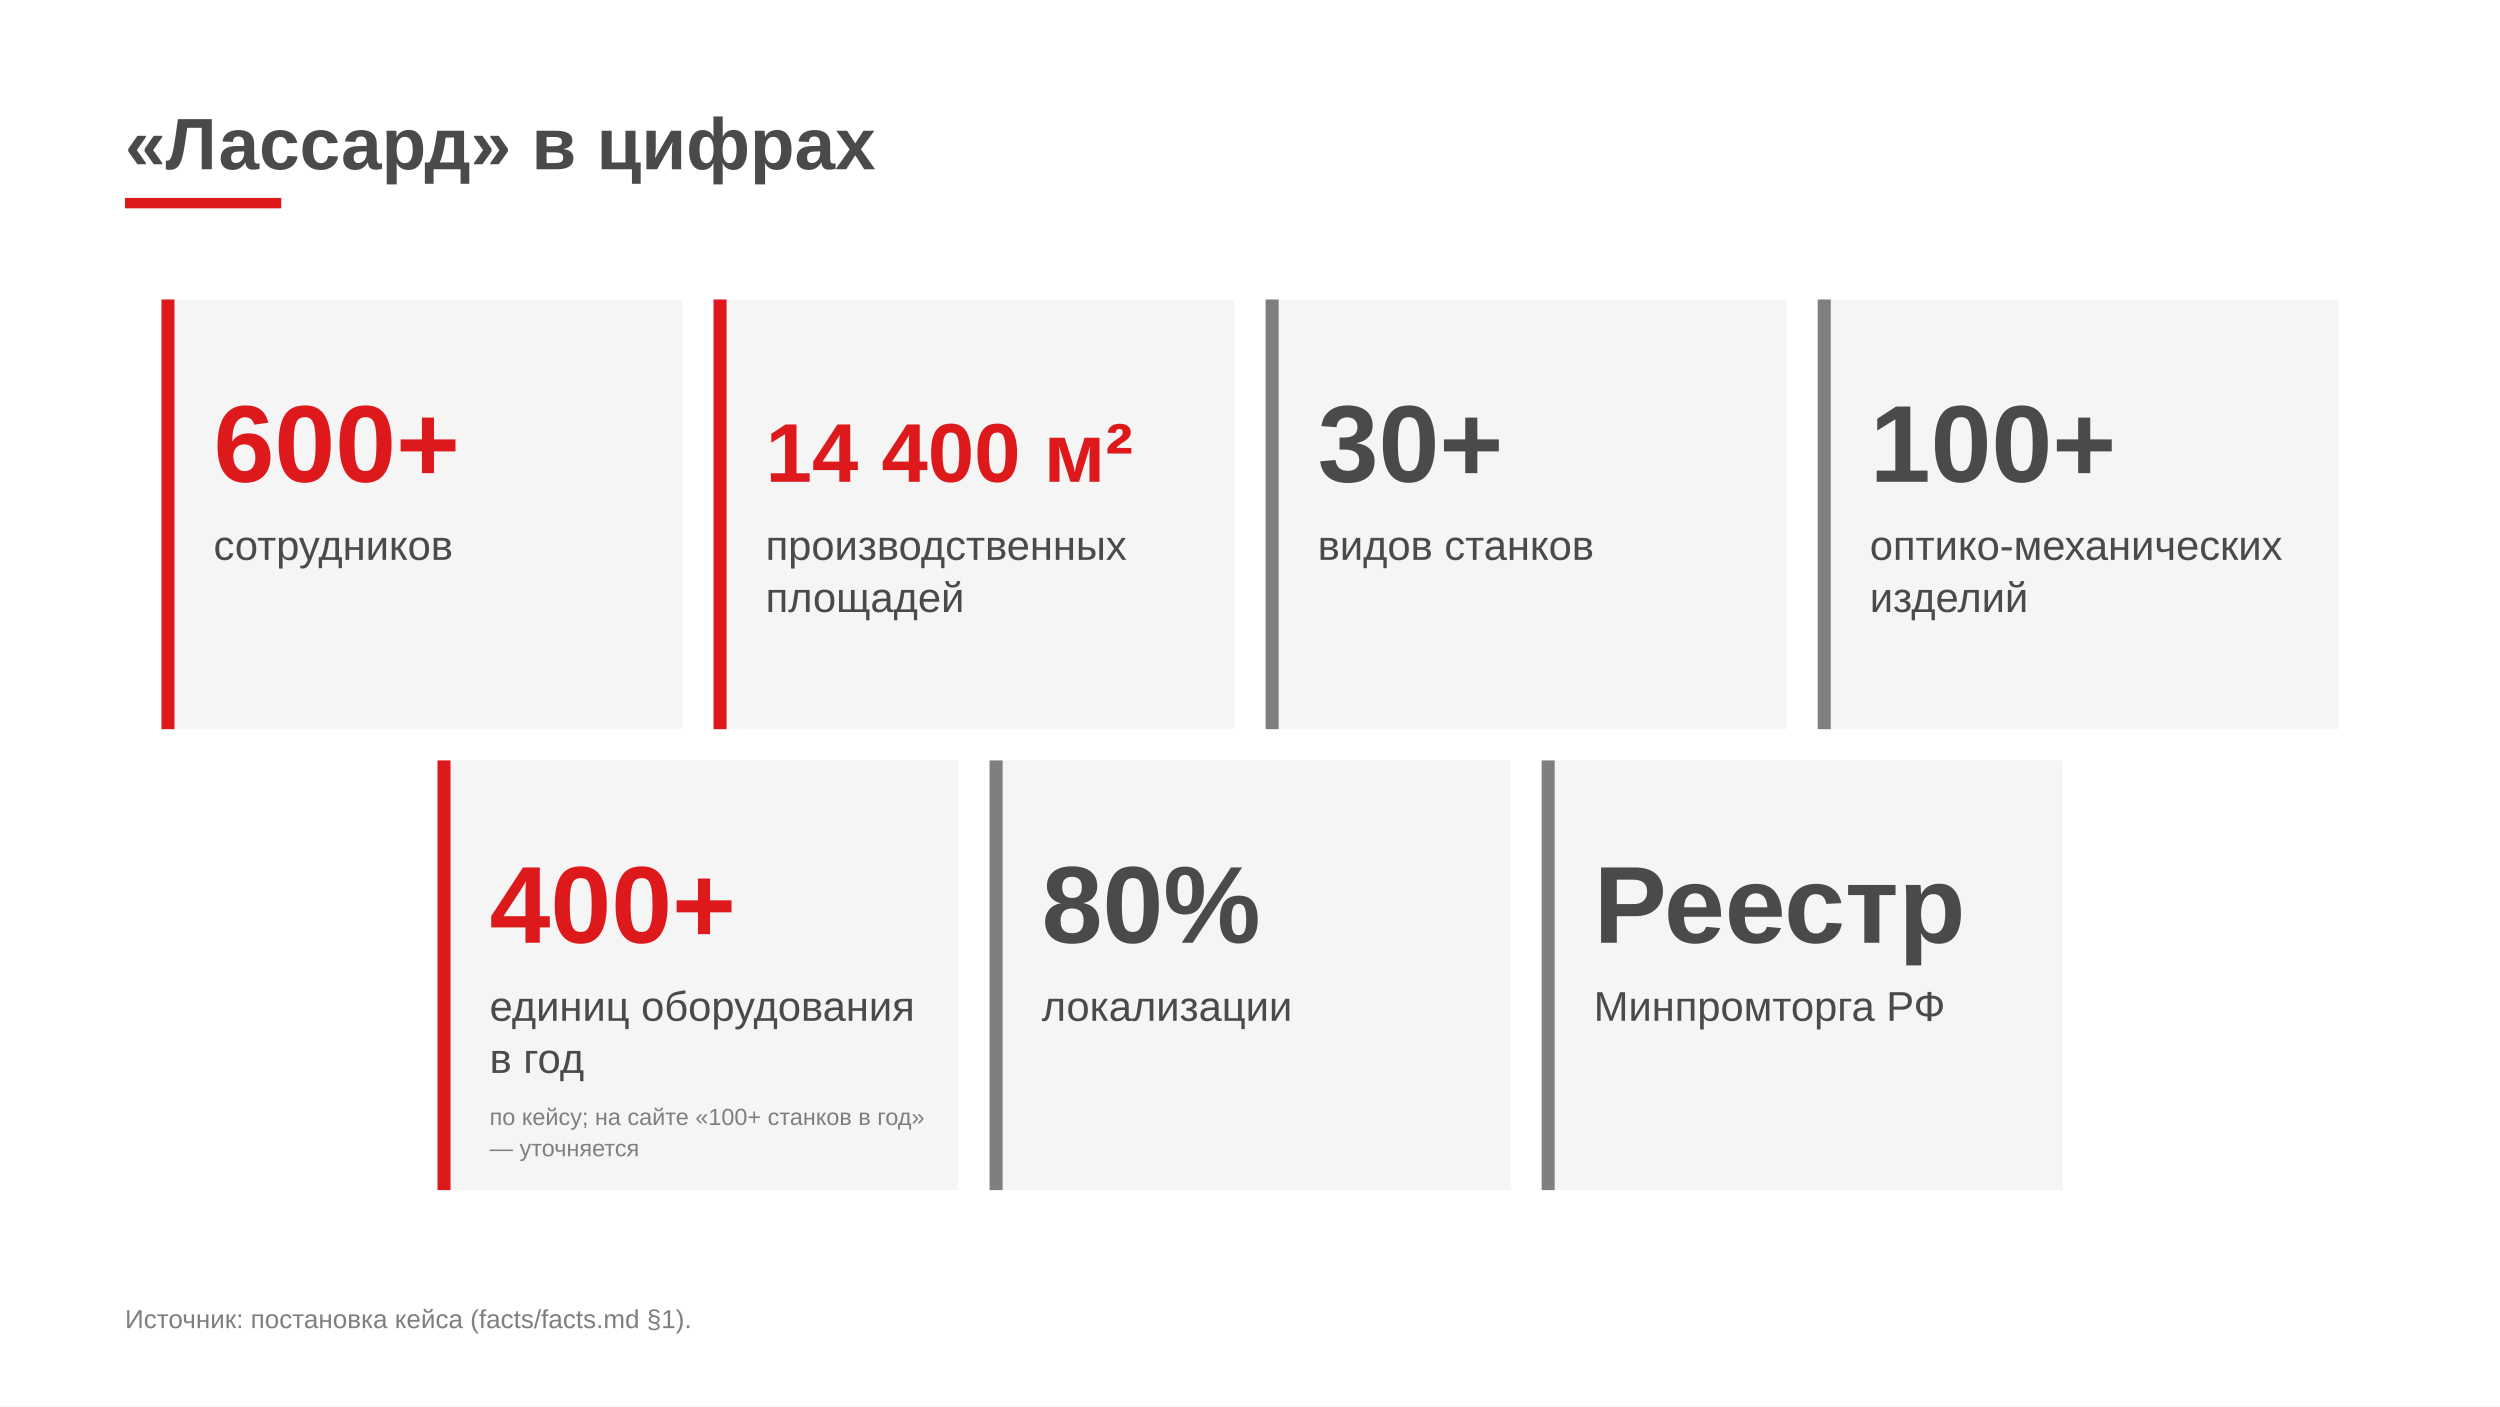
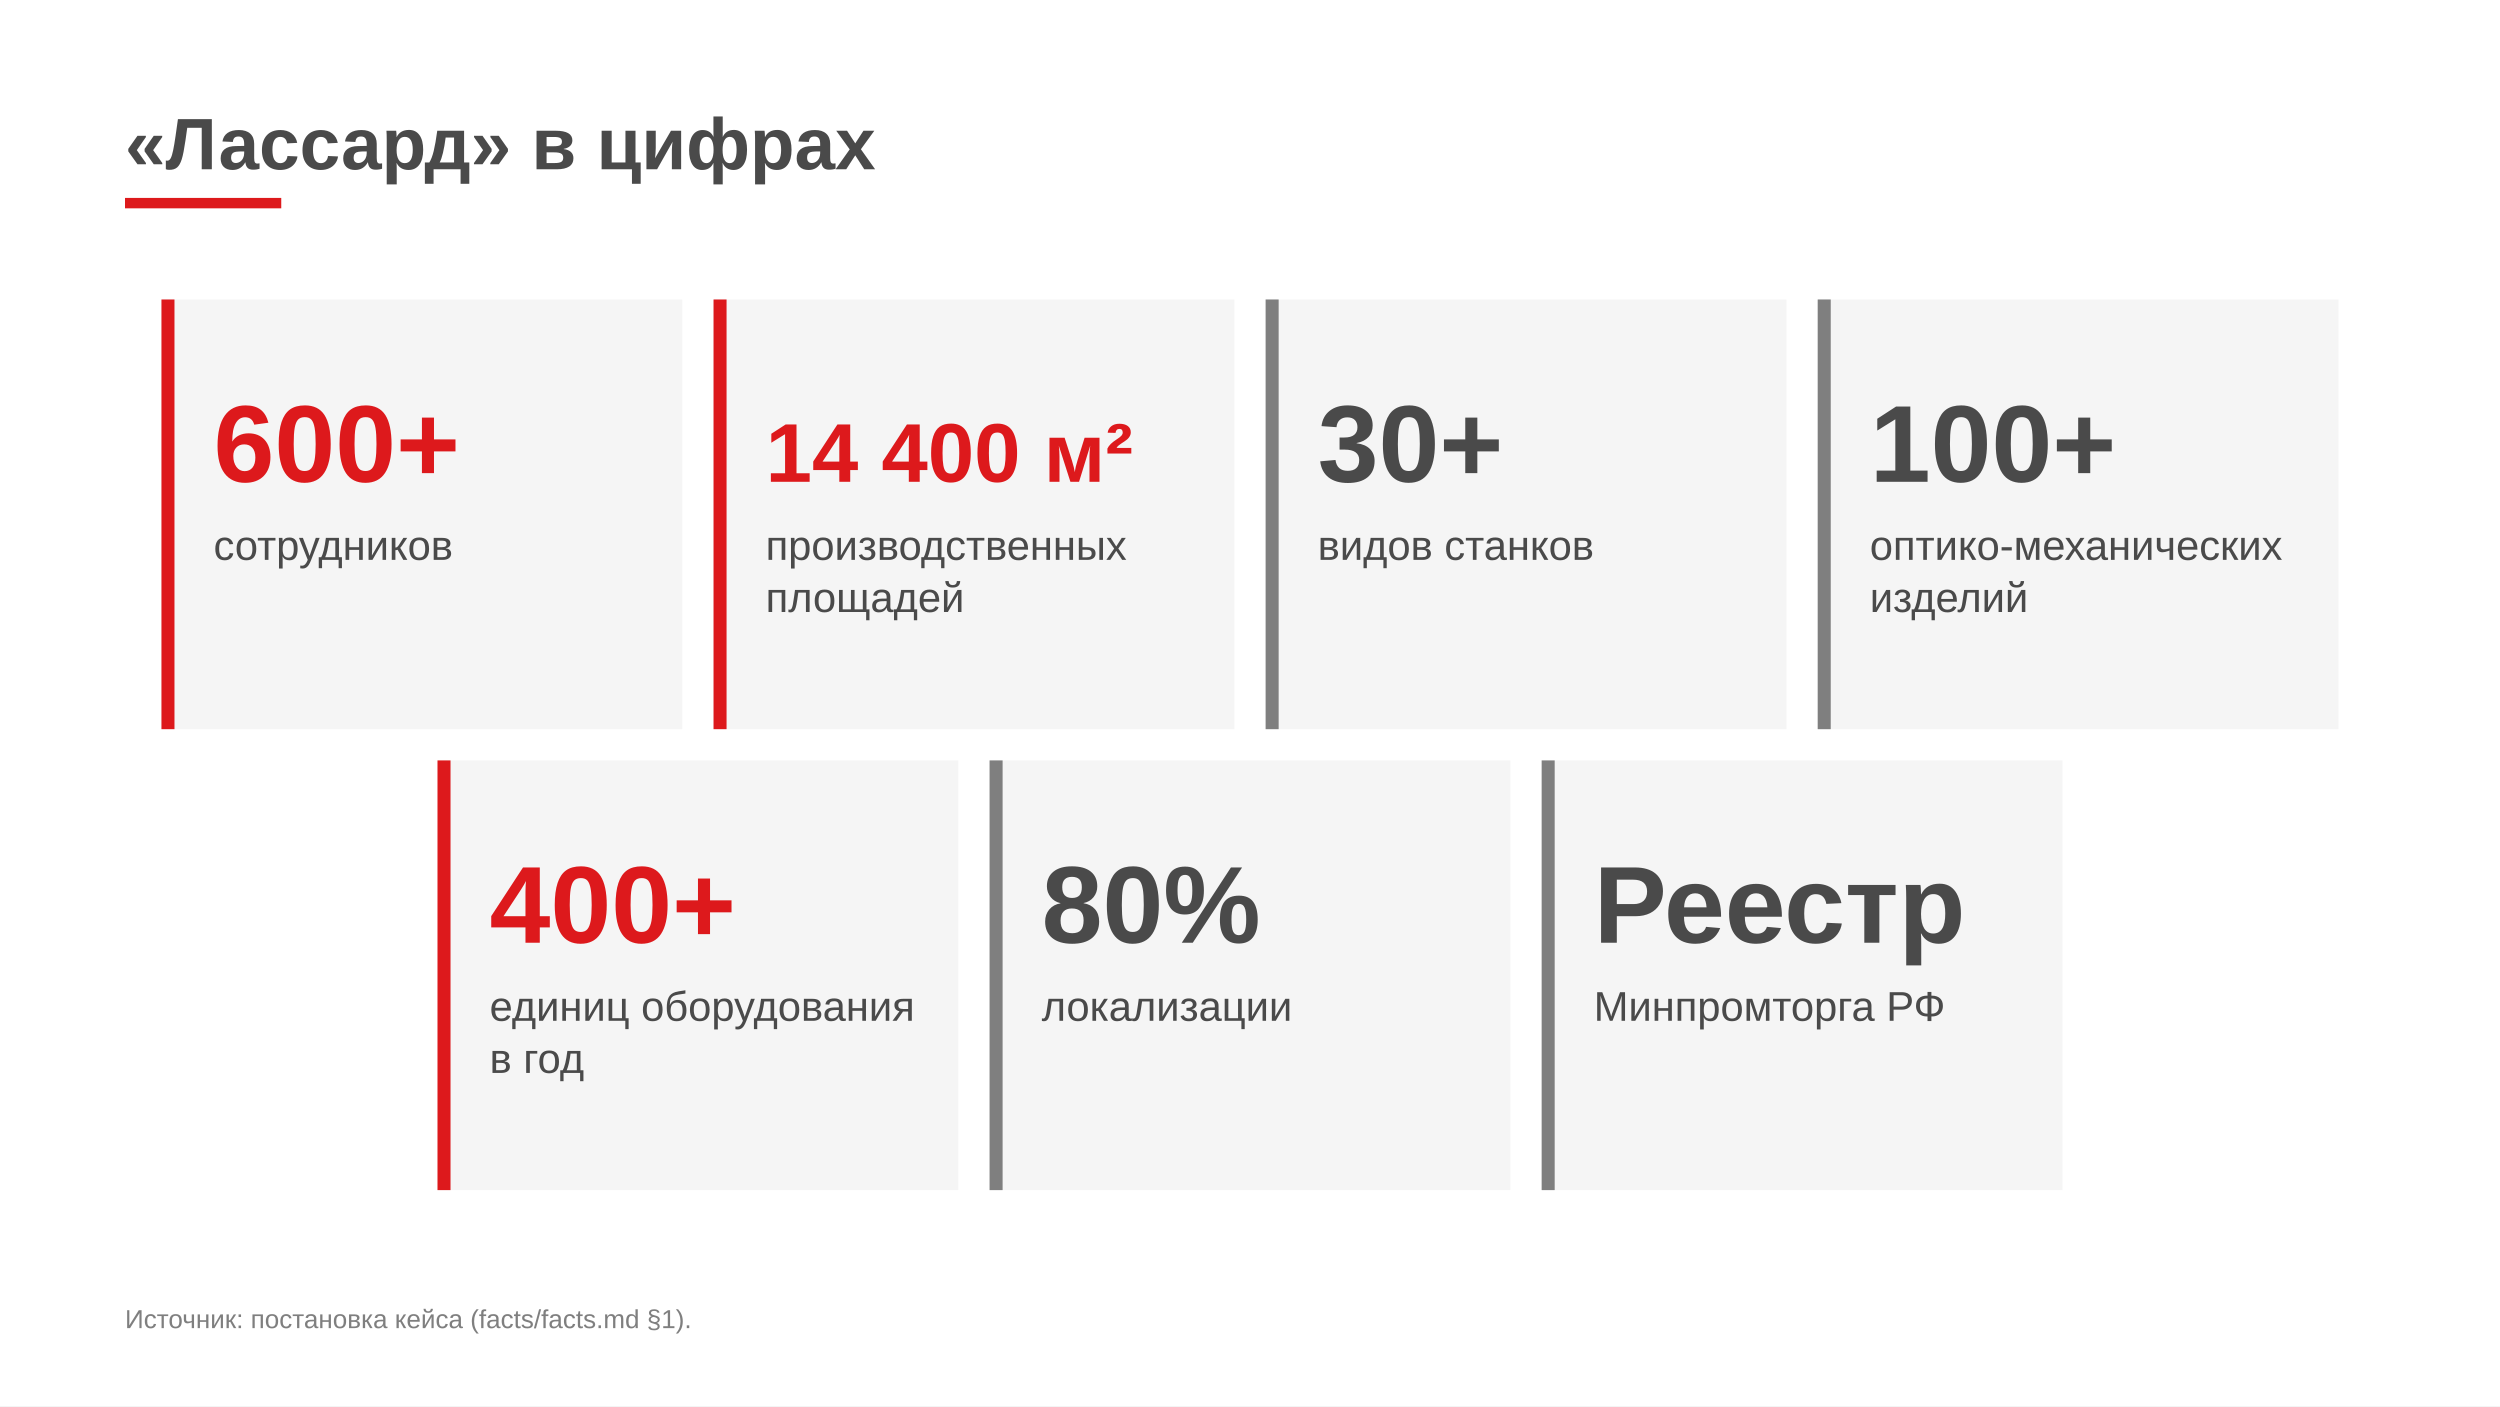
<svg xmlns="http://www.w3.org/2000/svg" width="1920" height="1080" viewBox="0 0 1920 1080">
  <rect width="1920" height="1080" fill="#FFFFFF" />
  <text x="96" y="130" font-family="Arial, Helvetica, sans-serif" font-size="56" font-weight="bold" fill="#4A4A4A" text-anchor="start">«Лассард» в цифрах</text>
  <rect x="96" y="152" width="120" height="8" fill="#DD191C" />
  <rect x="124.0" y="230" width="400" height="330" fill="#F5F5F5" />
  <rect x="124.0" y="230" width="10" height="330" fill="#DD191C" />
  <text x="164.0" y="370" font-family="Arial, Helvetica, sans-serif" font-size="84" font-weight="bold" fill="#DD191C" text-anchor="start">600+</text>
  <text x="164.0" y="430" font-family="Arial, Helvetica, sans-serif" font-size="32" font-weight="normal" fill="#4A4A4A" text-anchor="start">сотрудников</text>
  <rect x="548.0" y="230" width="400" height="330" fill="#F5F5F5" />
  <rect x="548.0" y="230" width="10" height="330" fill="#DD191C" />
  <text x="588.0" y="370" font-family="Arial, Helvetica, sans-serif" font-size="64" font-weight="bold" fill="#DD191C" text-anchor="start">14 400 м²</text>
  <text x="588.0" y="430" font-family="Arial, Helvetica, sans-serif" font-size="32" font-weight="normal" fill="#4A4A4A" text-anchor="start">производственных</text>
  <text x="588.0" y="470" font-family="Arial, Helvetica, sans-serif" font-size="32" font-weight="normal" fill="#4A4A4A" text-anchor="start">площадей</text>
  <rect x="972.0" y="230" width="400" height="330" fill="#F5F5F5" />
  <rect x="972.0" y="230" width="10" height="330" fill="#7F7F7F" />
  <text x="1012.0" y="370" font-family="Arial, Helvetica, sans-serif" font-size="84" font-weight="bold" fill="#4A4A4A" text-anchor="start">30+</text>
  <text x="1012.0" y="430" font-family="Arial, Helvetica, sans-serif" font-size="32" font-weight="normal" fill="#4A4A4A" text-anchor="start">видов станков</text>
  <rect x="1396.0" y="230" width="400" height="330" fill="#F5F5F5" />
  <rect x="1396.0" y="230" width="10" height="330" fill="#7F7F7F" />
  <text x="1436.0" y="370" font-family="Arial, Helvetica, sans-serif" font-size="84" font-weight="bold" fill="#4A4A4A" text-anchor="start">100+</text>
  <text x="1436.0" y="430" font-family="Arial, Helvetica, sans-serif" font-size="32" font-weight="normal" fill="#4A4A4A" text-anchor="start">оптико-механических</text>
  <text x="1436.0" y="470" font-family="Arial, Helvetica, sans-serif" font-size="32" font-weight="normal" fill="#4A4A4A" text-anchor="start">изделий</text>
  <rect x="336.0" y="584" width="400" height="330" fill="#F5F5F5" />
  <rect x="336.0" y="584" width="10" height="330" fill="#DD191C" />
  <text x="376.0" y="724" font-family="Arial, Helvetica, sans-serif" font-size="84" font-weight="bold" fill="#DD191C" text-anchor="start">400+</text>
  <text x="376.0" y="784" font-family="Arial, Helvetica, sans-serif" font-size="32" font-weight="normal" fill="#4A4A4A" text-anchor="start">единиц оборудования</text>
  <text x="376.0" y="824" font-family="Arial, Helvetica, sans-serif" font-size="32" font-weight="normal" fill="#4A4A4A" text-anchor="start">в год</text>
-   <text x="376.0" y="864" font-family="Arial, Helvetica, sans-serif" font-size="18" font-weight="normal" fill="#7F7F7F" text-anchor="start">по кейсу; на сайте «100+ станков в год»</text>
-   <text x="376.0" y="888" font-family="Arial, Helvetica, sans-serif" font-size="18" font-weight="normal" fill="#7F7F7F" text-anchor="start">— уточняется</text>
  <rect x="760.0" y="584" width="400" height="330" fill="#F5F5F5" />
  <rect x="760.0" y="584" width="10" height="330" fill="#7F7F7F" />
  <text x="800.0" y="724" font-family="Arial, Helvetica, sans-serif" font-size="84" font-weight="bold" fill="#4A4A4A" text-anchor="start">80%</text>
  <text x="800.0" y="784" font-family="Arial, Helvetica, sans-serif" font-size="32" font-weight="normal" fill="#4A4A4A" text-anchor="start">локализации</text>
  <rect x="1184.0" y="584" width="400" height="330" fill="#F5F5F5" />
  <rect x="1184.0" y="584" width="10" height="330" fill="#7F7F7F" />
  <text x="1224.0" y="724" font-family="Arial, Helvetica, sans-serif" font-size="84" font-weight="bold" fill="#4A4A4A" text-anchor="start">Реестр</text>
  <text x="1224.0" y="784" font-family="Arial, Helvetica, sans-serif" font-size="32" font-weight="normal" fill="#4A4A4A" text-anchor="start">Минпромторга РФ</text>
  <text x="96" y="1020" font-family="Arial, Helvetica, sans-serif" font-size="20" font-weight="normal" fill="#7F7F7F" text-anchor="start">Источник: постановка кейса (facts/facts.md §1).</text>
</svg>
